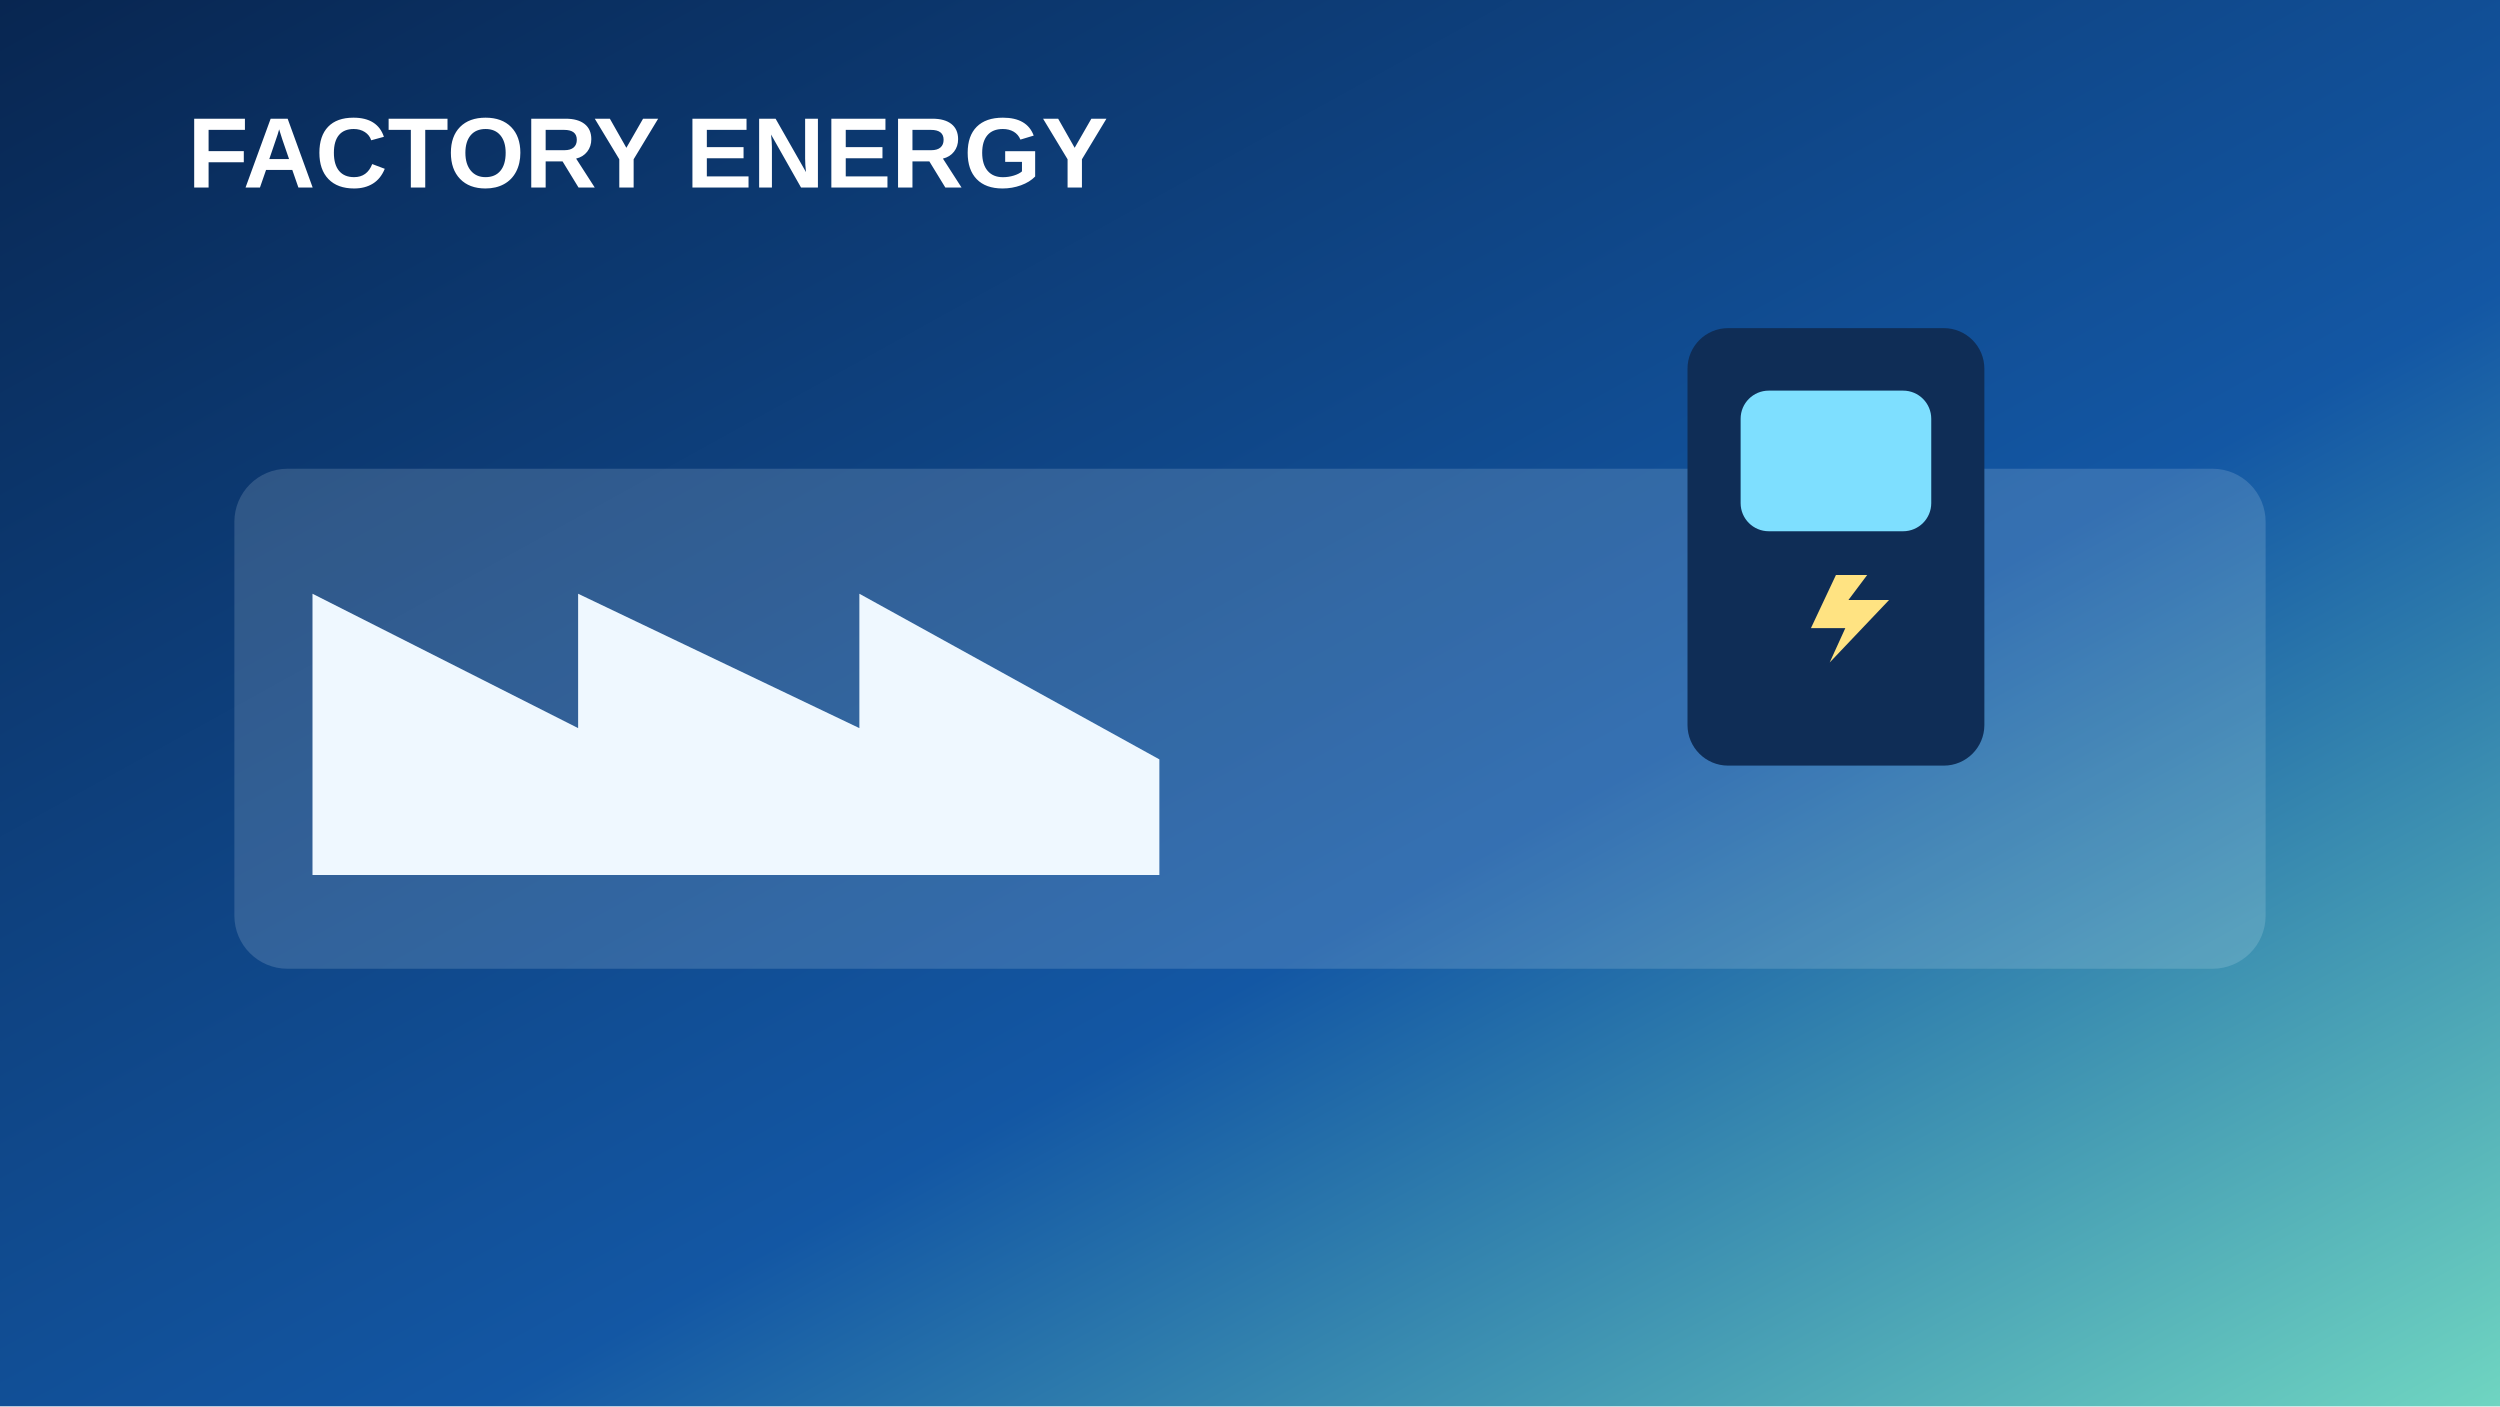
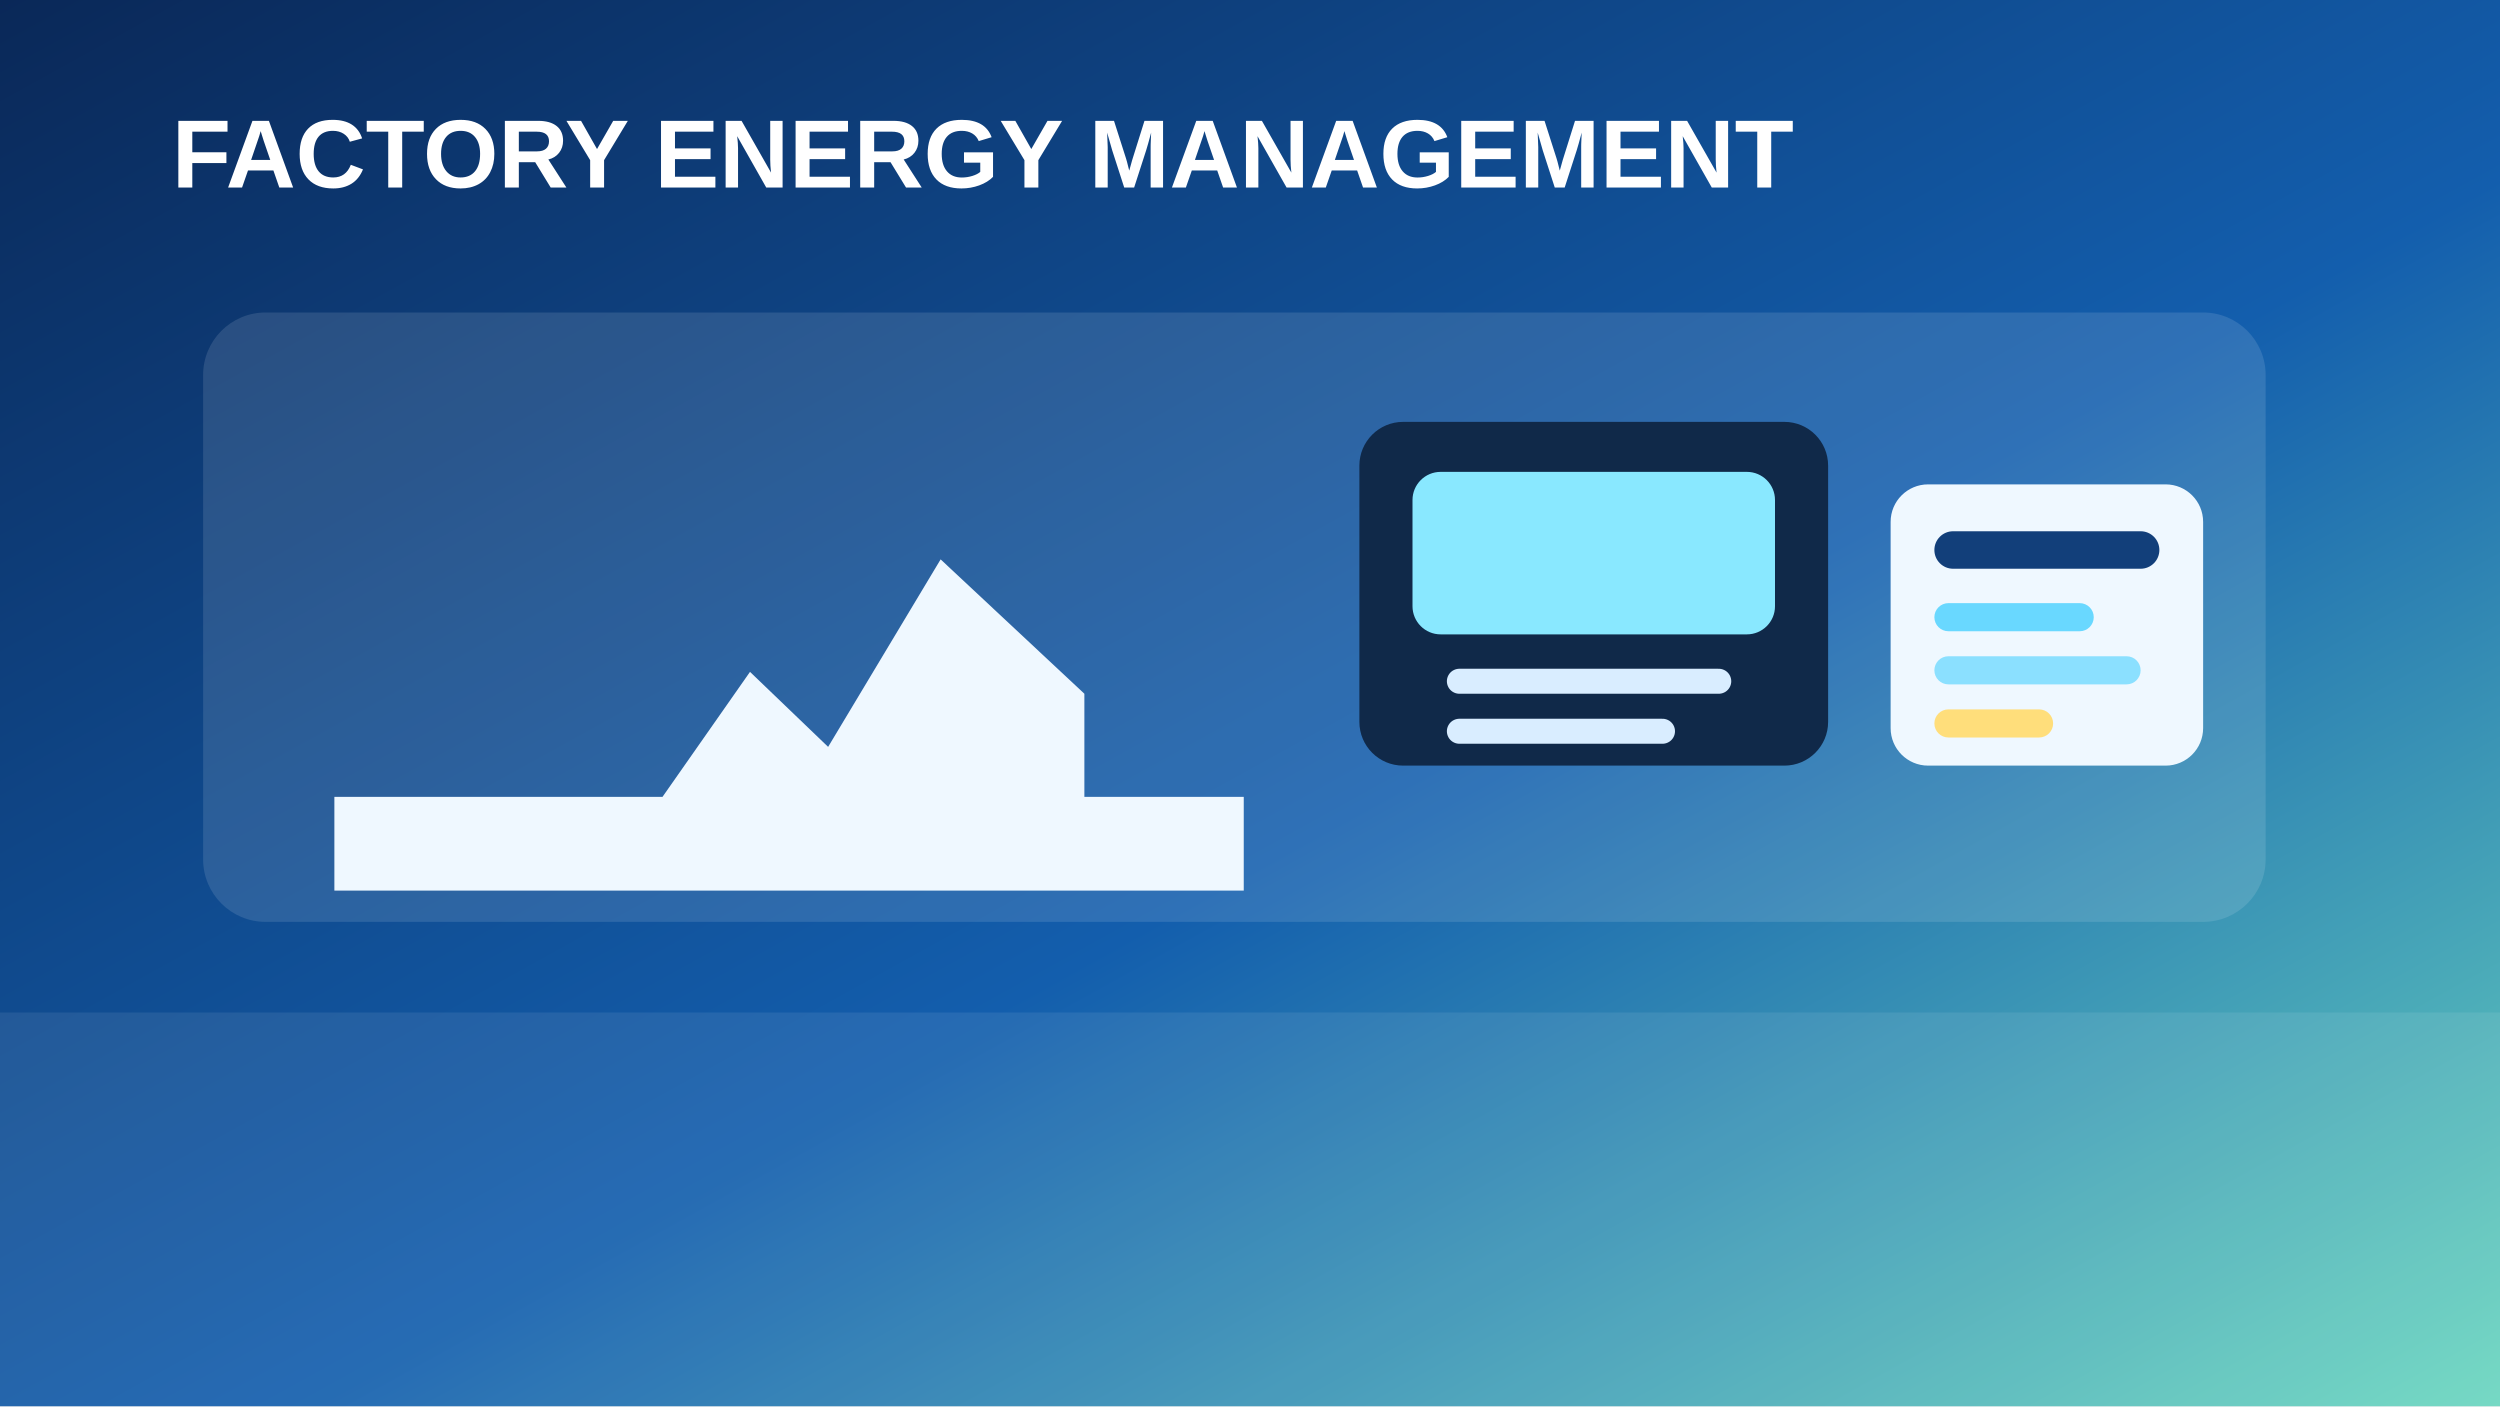
- <svg xmlns="http://www.w3.org/2000/svg" viewBox="0 0 1600 900">
+ <svg xmlns="http://www.w3.org/2000/svg" viewBox="0 0 1600 900" role="img" aria-labelledby="title desc">
  <defs>
    <linearGradient id="g" x1="0" y1="0" x2="1" y2="1">
-       <stop offset="0%" stop-color="#082651" />
-       <stop offset="60%" stop-color="#1357a4" />
-       <stop offset="100%" stop-color="#6fd5c1" />
+       <stop offset="0%" stop-color="#0a2858" />
+       <stop offset="56%" stop-color="#135ead" />
+       <stop offset="100%" stop-color="#6ad6bf" />
    </linearGradient>
  </defs>
  <rect width="1600" height="900" fill="url(#g)" />
-   <rect x="150" y="300" width="1300" height="320" rx="34" fill="#eff8ff" opacity="0.16" />
-   <path d="M200 560V380l170 86v-86l180 86v-86l192 106v74z" fill="#eff8ff" />
-   <rect x="1080" y="210" width="190" height="280" rx="26" fill="#0f2d56" />
-   <rect x="1114" y="250" width="122" height="90" rx="18" fill="#7edfff" />
-   <path d="M1175 368l-16 34h22l-10 22 38-40h-26l12-16z" fill="#ffe382" />
-   <text x="120" y="120" fill="#ffffff" font-size="64" font-family="Arial" font-weight="700">FACTORY ENERGY</text>
+   <rect x="0" y="648" width="1600" height="252" fill="#ffffff" opacity="0.08" />
+   <g transform="translate(130 200)">
+     <rect x="0" y="0" width="1320" height="390" rx="40" fill="#ffffff" opacity="0.12" />
+     <path d="M84 310h210l56-80 50 48 72-120 92 86v66h102v60H84z" fill="#eff8ff" />
+     <rect x="740" y="70" width="300" height="220" rx="28" fill="#102949" />
+     <rect x="774" y="102" width="232" height="104" rx="18" fill="#89e8ff" />
+     <path d="M804 236h166M804 268h130" stroke="#d9edff" stroke-width="16" stroke-linecap="round" />
+     <g transform="translate(1080 110)">
+       <rect width="200" height="180" rx="24" fill="#eff8ff" />
+       <rect x="28" y="30" width="144" height="24" rx="12" fill="#123f7a" />
+       <rect x="28" y="76" width="102" height="18" rx="9" fill="#69d8ff" />
+       <rect x="28" y="110" width="132" height="18" rx="9" fill="#69d8ff" opacity="0.75" />
+       <rect x="28" y="144" width="76" height="18" rx="9" fill="#ffde7b" />
+     </g>
+   </g>
+   <text x="110" y="120" fill="#ffffff" font-size="62" font-family="Arial" font-weight="700">FACTORY ENERGY MANAGEMENT</text>
</svg>
